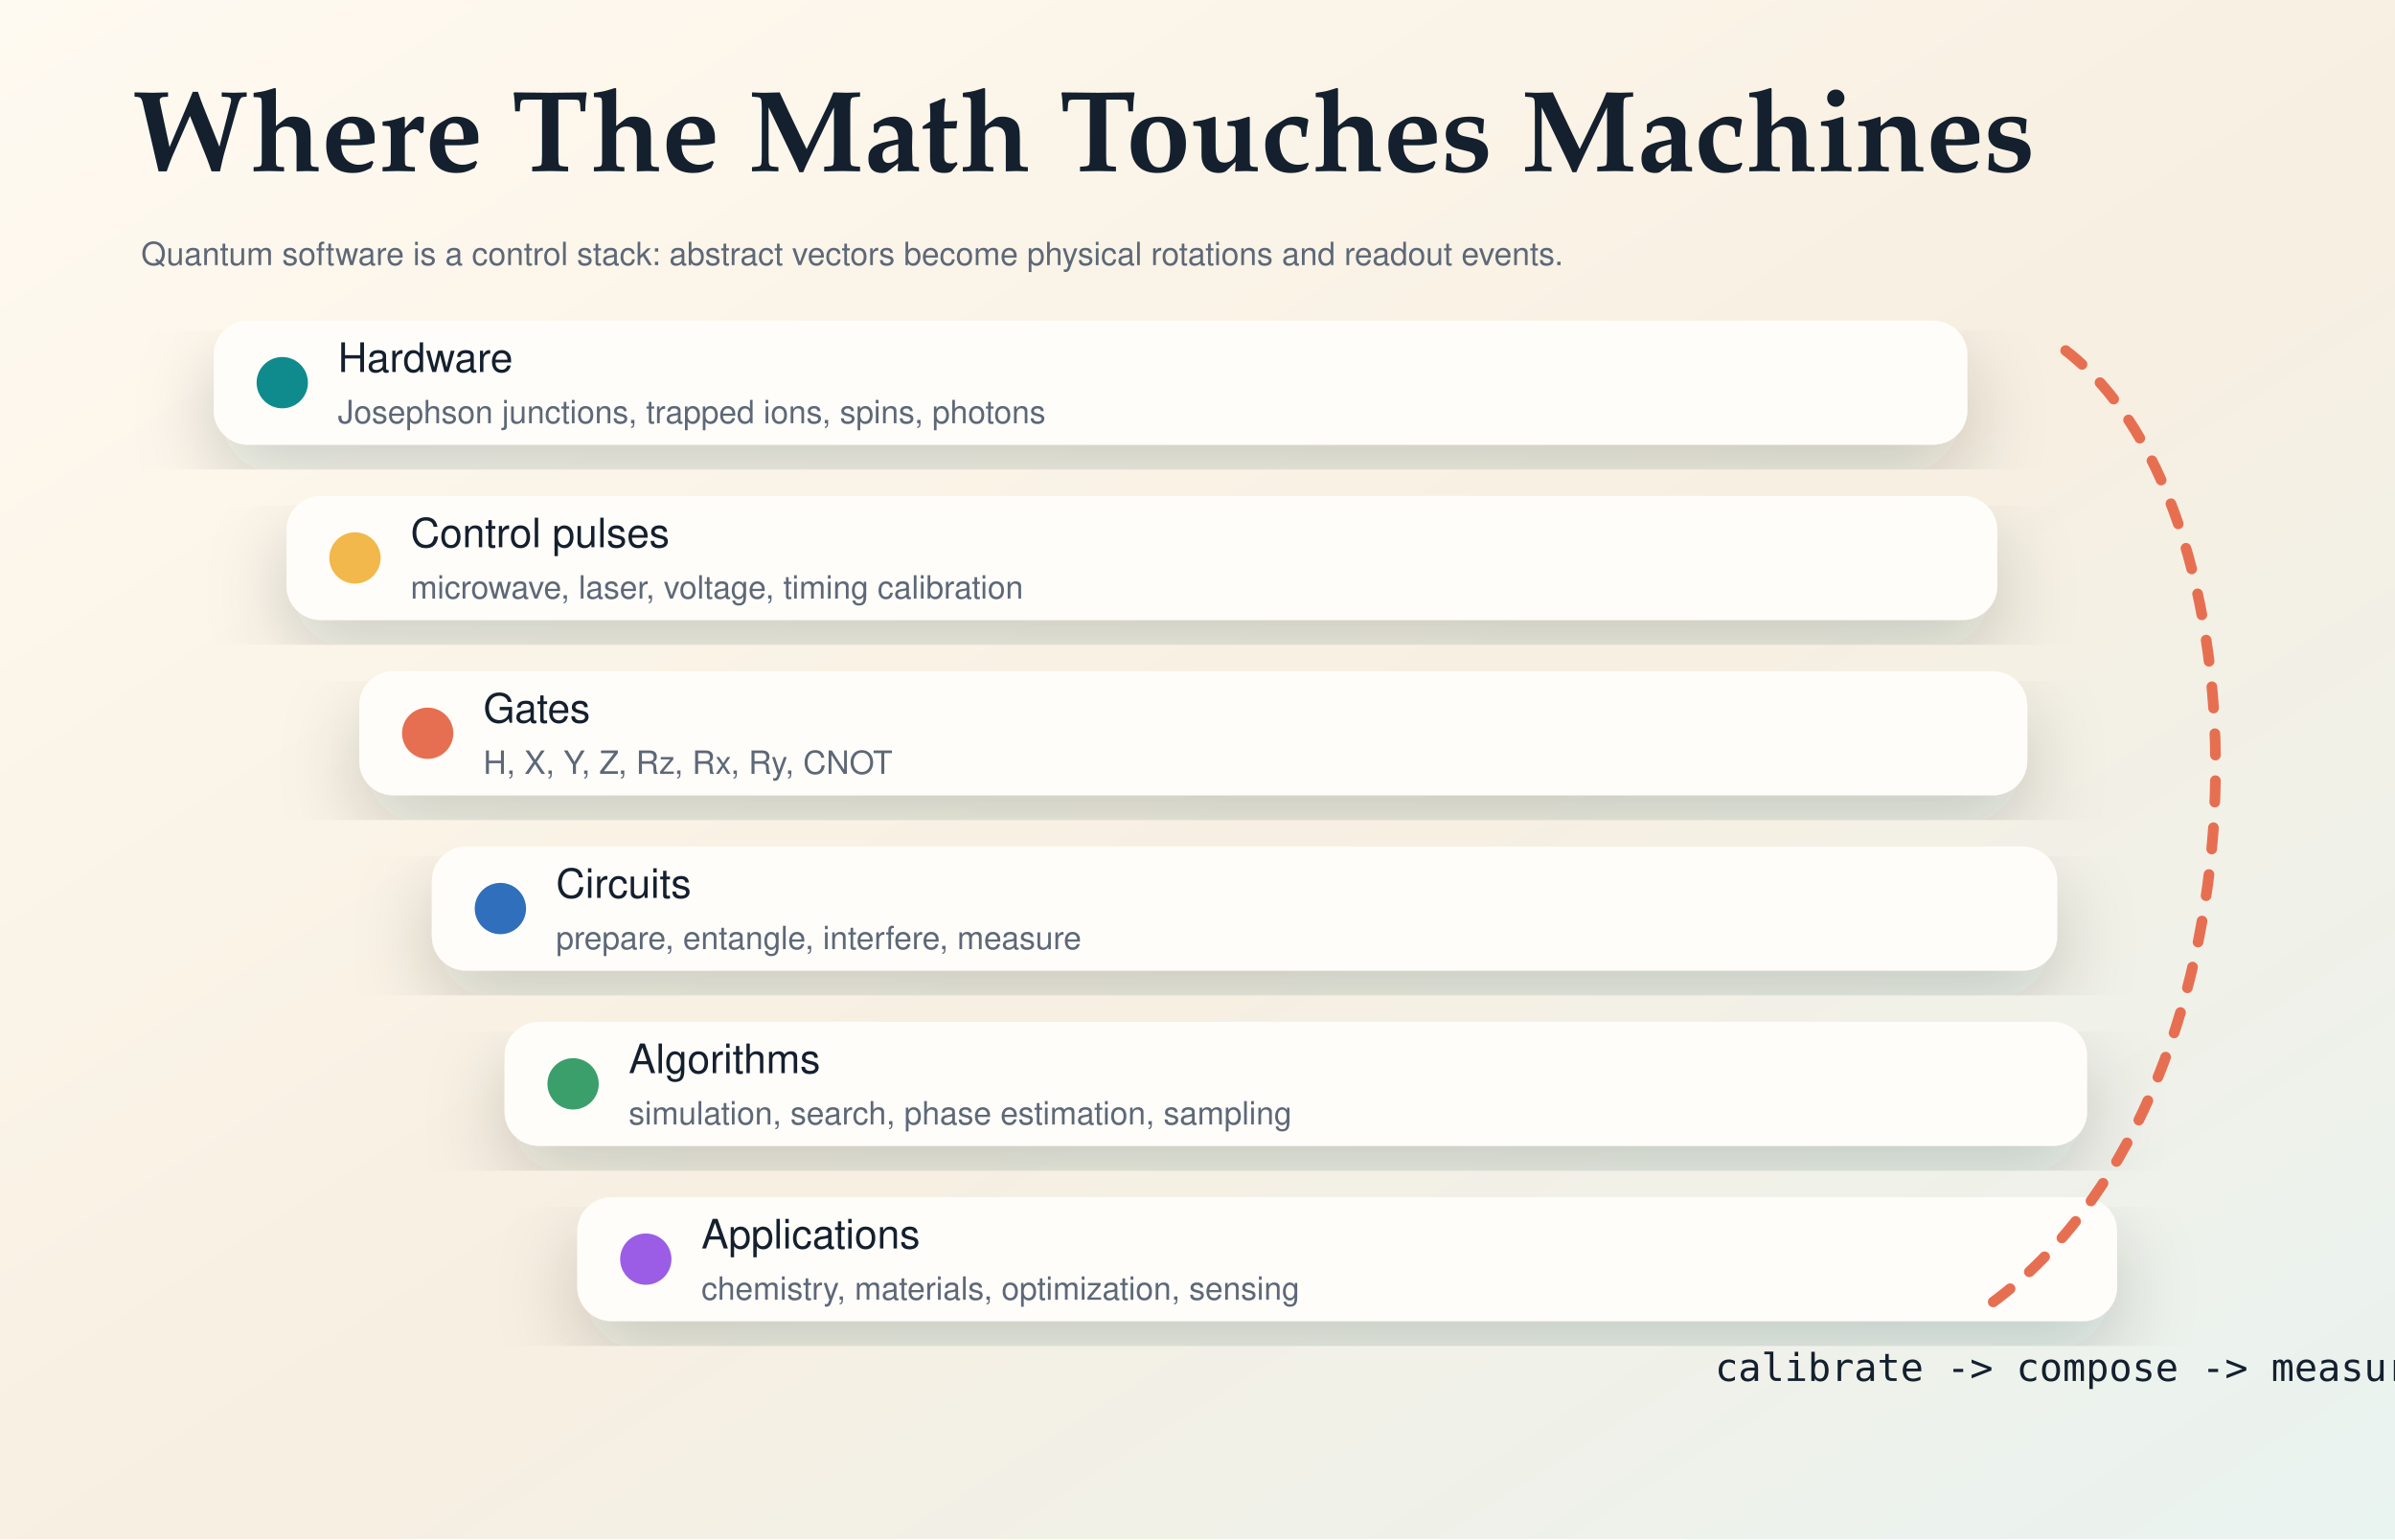
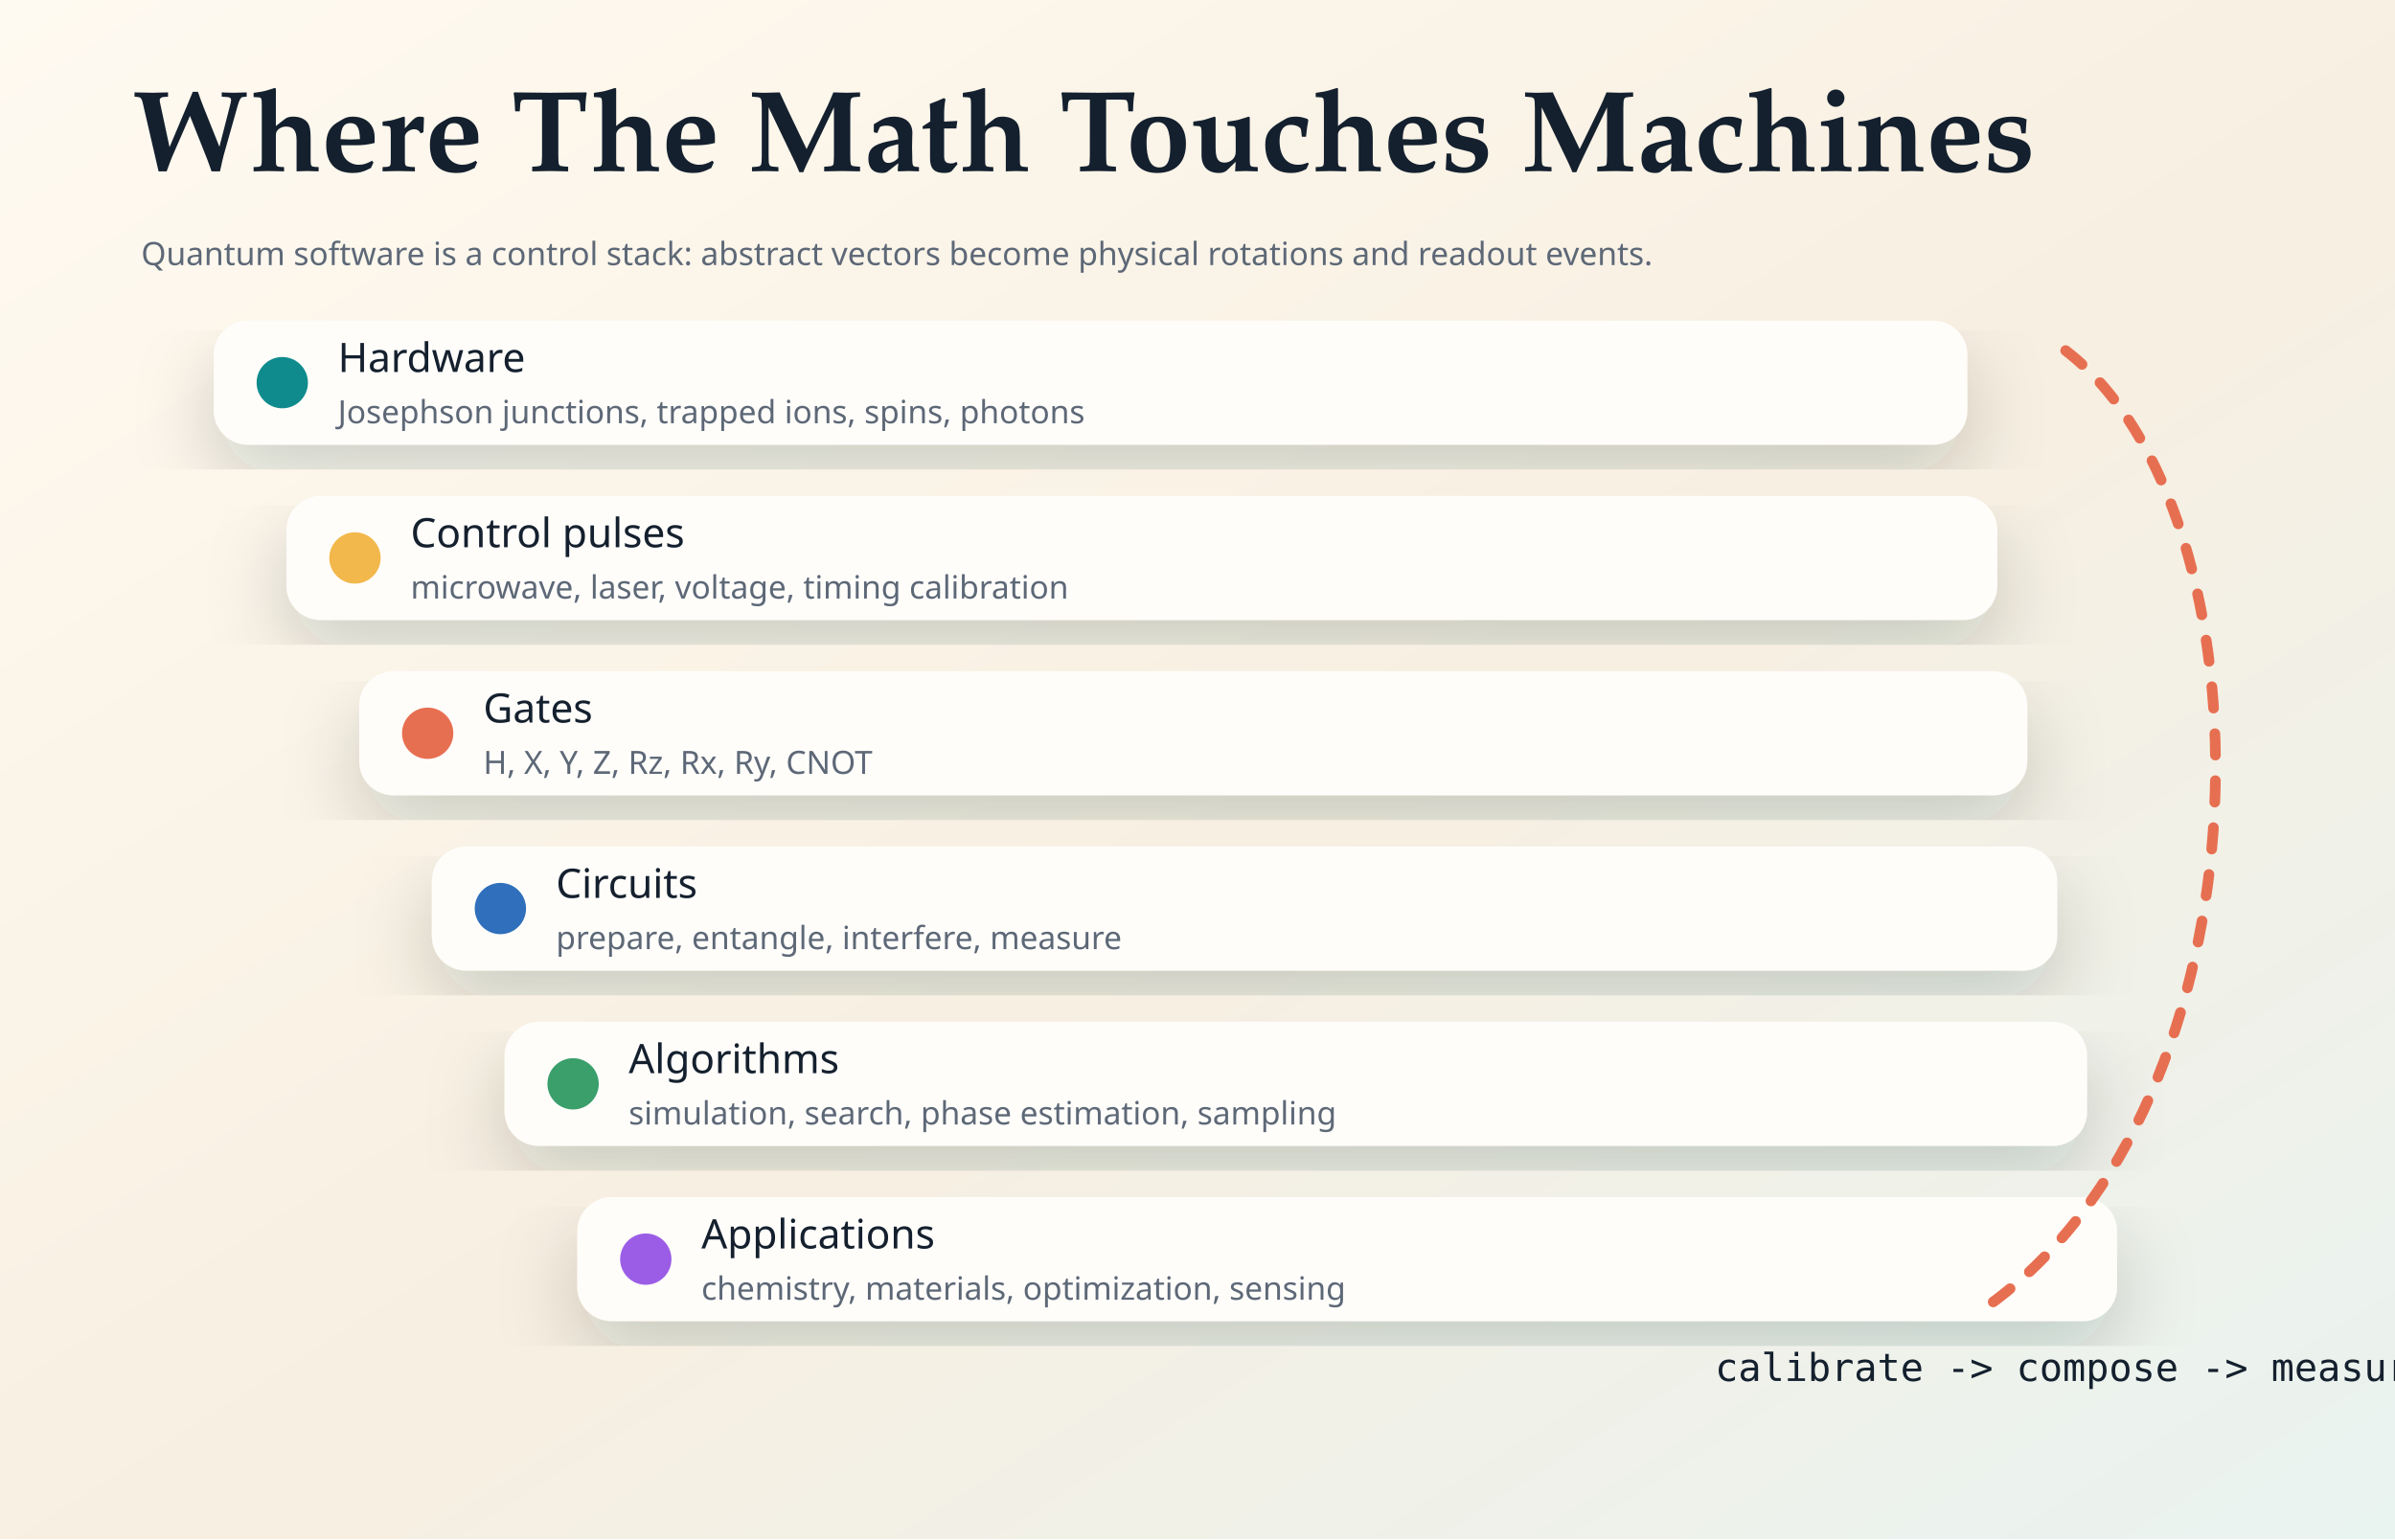
<svg xmlns="http://www.w3.org/2000/svg" width="1120" height="720" viewBox="0 0 1120 720" role="img" aria-label="Quantum computing stack">
  <defs>
    <linearGradient id="paper" x1="0" x2="1" y1="0" y2="1">
      <stop offset="0" stop-color="#fffaf1" />
      <stop offset="0.54" stop-color="#f7efe1" />
      <stop offset="1" stop-color="#e9f3f0" />
    </linearGradient>
    <linearGradient id="night" x1="0" x2="1" y1="0" y2="1">
      <stop offset="0" stop-color="#101927" />
      <stop offset="0.55" stop-color="#19323f" />
      <stop offset="1" stop-color="#2a4f50" />
    </linearGradient>
    <radialGradient id="glow" cx="50%" cy="44%" r="58%">
      <stop offset="0" stop-color="#f7d98c" stop-opacity="0.55" />
      <stop offset="0.52" stop-color="#0f8b8d" stop-opacity="0.22" />
      <stop offset="1" stop-color="#101927" stop-opacity="0" />
    </radialGradient>
    <filter id="softShadow" x="-20%" y="-20%" width="140%" height="140%">
      <feDropShadow dx="0" dy="16" stdDeviation="18" flood-color="#14202e" flood-opacity="0.18" />
    </filter>
    <marker id="arrow" markerWidth="12" markerHeight="12" refX="10" refY="6" orient="auto">
      <path d="M 0 0 L 12 6 L 0 12 z" fill="context-stroke" />
    </marker>
    <style>
      .title { font-family: "Iowan Old Style", "Palatino Linotype", Georgia, serif; font-size: 54px; font-weight: 700; fill: #14202e; }
-       .h2 { font-family: Avenir Next, Segoe UI, Helvetica, Arial, sans-serif; font-size: 28px; font-weight: 700; fill: #14202e; }
-       .label { font-family: Avenir Next, Segoe UI, Helvetica, Arial, sans-serif; font-size: 19px; fill: #14202e; }
-       .small { font-family: Avenir Next, Segoe UI, Helvetica, Arial, sans-serif; font-size: 15px; fill: #5d6877; }
-       .formula { font-family: "SFMono-Regular", Menlo, Consolas, monospace; font-size: 18px; fill: #14202e; }
+       .h2 { font-family: Avenir Next, "Noto Sans", "DejaVu Sans", "Arial Unicode MS", Segoe UI, Helvetica, Arial, sans-serif; font-size: 28px; font-weight: 700; fill: #14202e; }
+       .label { font-family: Avenir Next, "Noto Sans", "DejaVu Sans", "Arial Unicode MS", Segoe UI, Helvetica, Arial, sans-serif; font-size: 19px; fill: #14202e; }
+       .small { font-family: Avenir Next, "Noto Sans", "DejaVu Sans", "Arial Unicode MS", Segoe UI, Helvetica, Arial, sans-serif; font-size: 15px; fill: #5d6877; }
+       .formula { font-family: Menlo, "DejaVu Sans Mono", "Noto Sans Mono", "SFMono-Regular", Consolas, monospace; font-size: 18px; fill: #14202e; }
      .hair { stroke: rgba(20,32,46,0.16); stroke-width: 1.2; }
      .axis { stroke: rgba(20,32,46,0.42); stroke-width: 2; }
    </style>
  </defs>
  <rect width="1120" height="720" fill="url(#paper)" />
  <text x="62" y="80" class="title">Where The Math Touches Machines</text>
  <text x="66" y="124" class="small">Quantum software is a control stack: abstract vectors become physical rotations and readout events.</text>
  <g filter="url(#softShadow)">
    <rect x="100" y="150" width="820" height="58" rx="16" fill="#fffdfa" />
  </g>
  <circle cx="132" cy="179" r="12" fill="#0f8b8d" />
  <text x="158" y="174" class="label">Hardware</text>
  <text x="158" y="198" class="small">Josephson junctions, trapped ions, spins, photons</text>
  <g filter="url(#softShadow)">
    <rect x="134" y="232" width="800" height="58" rx="16" fill="#fffdfa" />
  </g>
  <circle cx="166" cy="261" r="12" fill="#f2b84b" />
  <text x="192" y="256" class="label">Control pulses</text>
  <text x="192" y="280" class="small">microwave, laser, voltage, timing calibration</text>
  <g filter="url(#softShadow)">
    <rect x="168" y="314" width="780" height="58" rx="16" fill="#fffdfa" />
  </g>
  <circle cx="200" cy="343" r="12" fill="#e76f51" />
  <text x="226" y="338" class="label">Gates</text>
  <text x="226" y="362" class="small">H, X, Y, Z, Rz, Rx, Ry, CNOT</text>
  <g filter="url(#softShadow)">
    <rect x="202" y="396" width="760" height="58" rx="16" fill="#fffdfa" />
  </g>
  <circle cx="234" cy="425" r="12" fill="#2f6fbb" />
  <text x="260" y="420" class="label">Circuits</text>
  <text x="260" y="444" class="small">prepare, entangle, interfere, measure</text>
  <g filter="url(#softShadow)">
    <rect x="236" y="478" width="740" height="58" rx="16" fill="#fffdfa" />
  </g>
  <circle cx="268" cy="507" r="12" fill="#3a9f6b" />
  <text x="294" y="502" class="label">Algorithms</text>
  <text x="294" y="526" class="small">simulation, search, phase estimation, sampling</text>
  <g filter="url(#softShadow)">
    <rect x="270" y="560" width="720" height="58" rx="16" fill="#fffdfa" />
  </g>
  <circle cx="302" cy="589" r="12" fill="#9b5de5" />
  <text x="328" y="584" class="label">Applications</text>
  <text x="328" y="608" class="small">chemistry, materials, optimization, sensing</text>
  <path d="M 966 164 C 1065 240, 1065 516, 928 612" fill="none" stroke="#e76f51" stroke-width="5" stroke-linecap="round" stroke-dasharray="10 12" />
  <text x="802" y="646" class="formula">calibrate -&gt; compose -&gt; measure -&gt; learn</text>
</svg>
